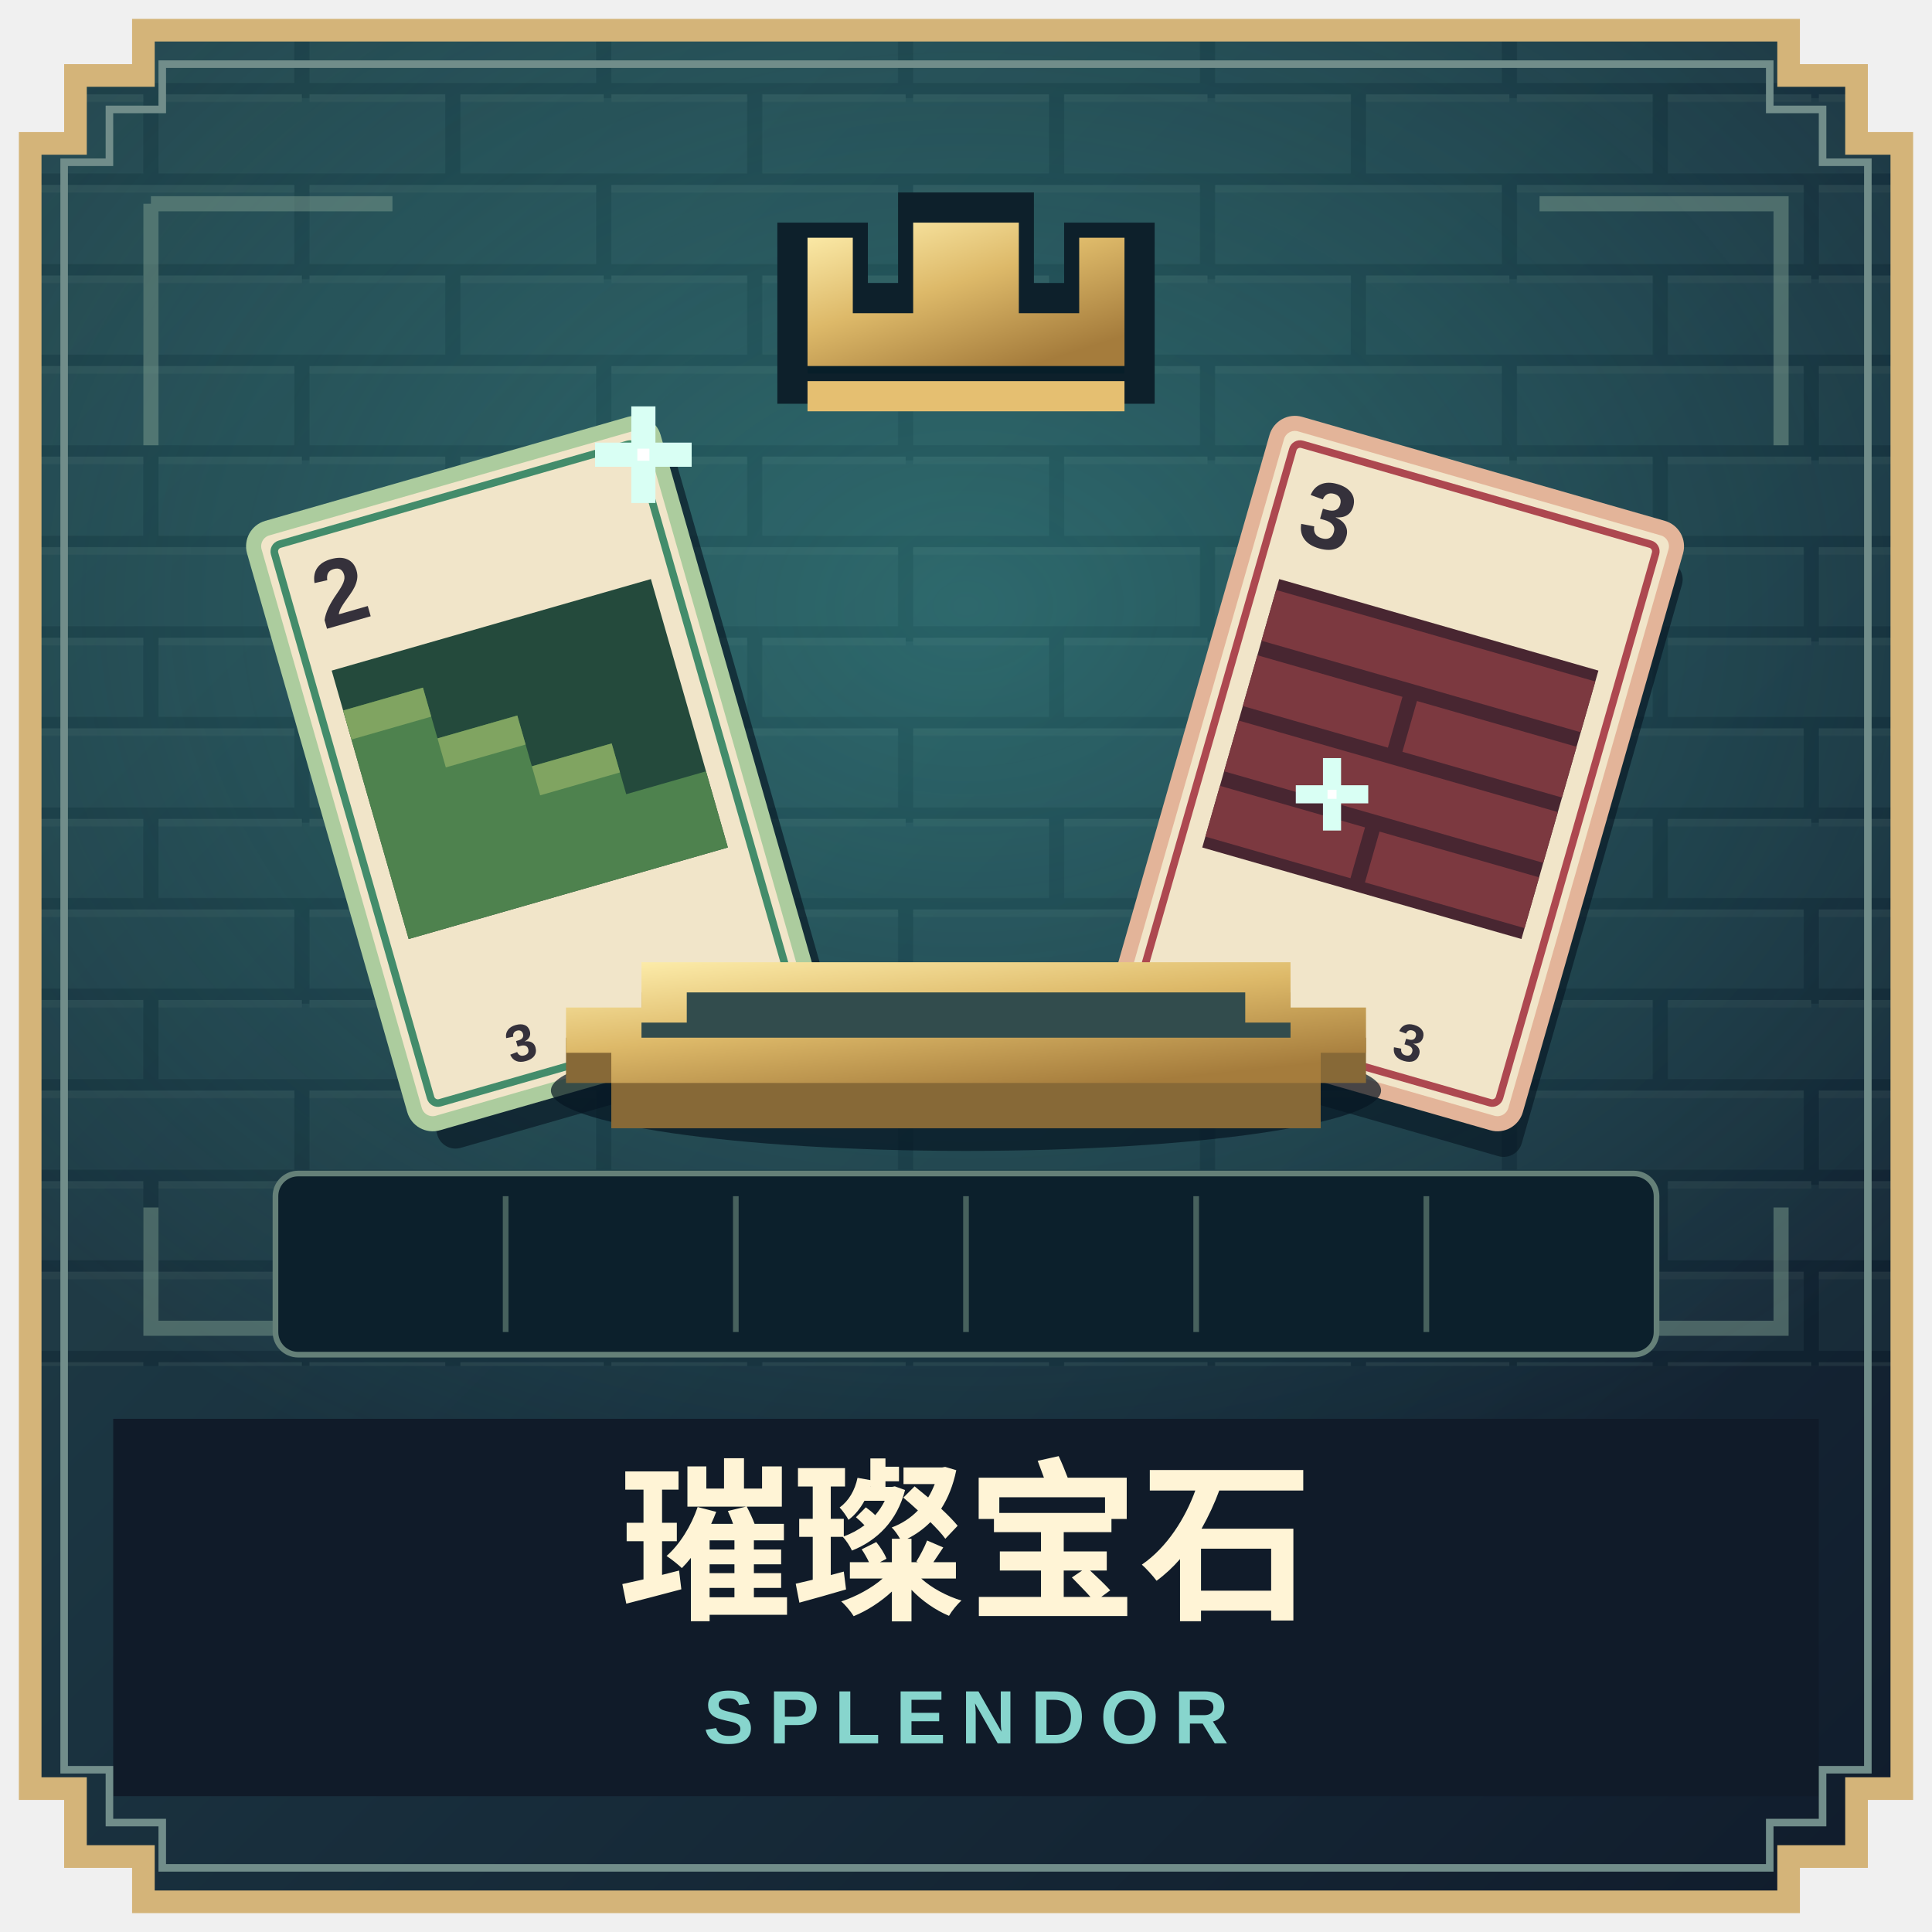
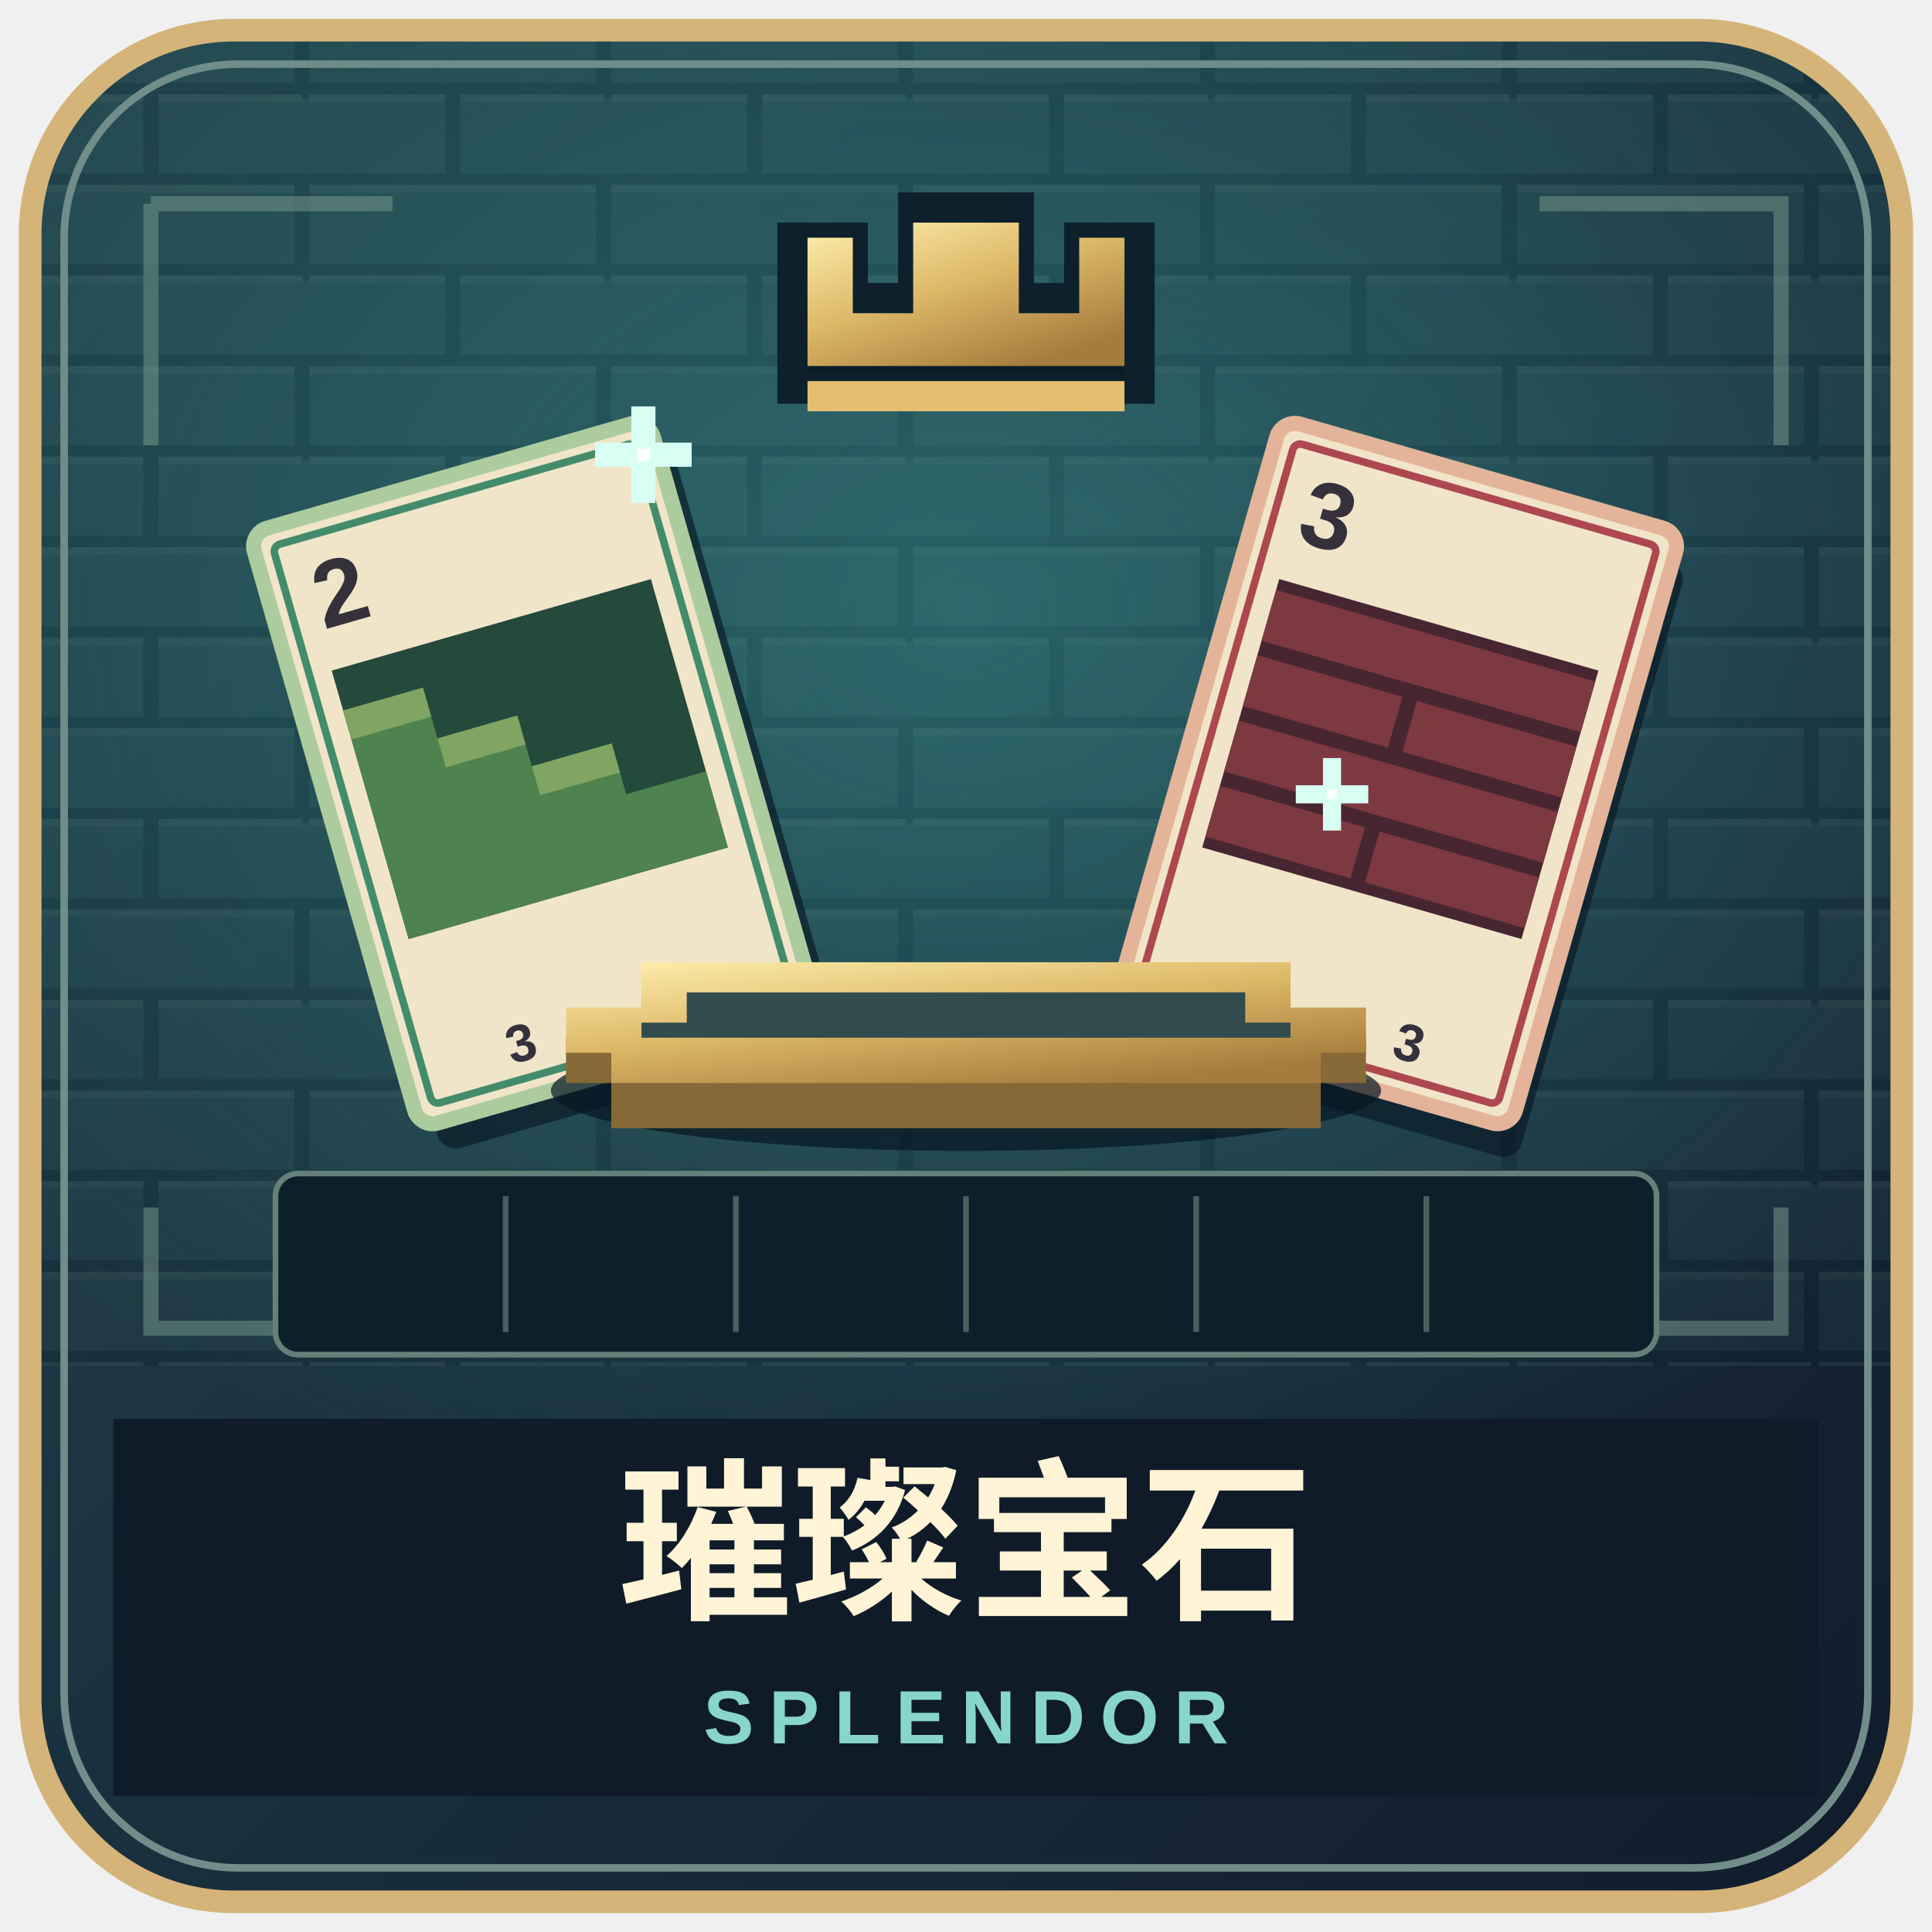
<svg xmlns="http://www.w3.org/2000/svg" width="1024" height="1024" viewBox="0 0 1024 1024" role="img" aria-labelledby="title desc">
  <defs>
    <linearGradient id="background" x2="1" y2="1">
      <stop stop-color="#244950" />
      <stop offset=".55" stop-color="#182e3c" />
      <stop offset="1" stop-color="#101b2b" />
    </linearGradient>
    <radialGradient id="light" cx=".5" cy=".4" r=".65">
      <stop stop-color="#55e5d4" stop-opacity=".28" />
      <stop offset="1" stop-color="#55e5d4" stop-opacity="0" />
    </radialGradient>
    <linearGradient id="gold" x2=".7" y2="1">
      <stop stop-color="#fff0af" />
      <stop offset=".5" stop-color="#ddb969" />
      <stop offset="1" stop-color="#a57c3c" />
    </linearGradient>
    <clipPath id="border">
-       <path d="M72 12H952V36H988V72H1012V952H988V988H952V1012H72V988H36V952H12V72H36V36H72Z" />
+       <rect x="12" y="12" width="1000" height="1000" rx="112" />
    </clipPath>
    <pattern id="stone" width="160" height="96" patternUnits="userSpaceOnUse">
      <path d="M0 0H160V96H0Z" fill="#091e2a" />
      <path d="M4 4H156V44H4ZM-76 52H76V92H-76ZM84 52H236V92H84Z" fill="#26404a" />
      <path d="M4 4H156M84 52H160M4 52H76" fill="none" stroke="#41585c" stroke-width="4" />
    </pattern>
    <g id="spark" fill="#d9fff4">
      <path d="M-8-32H8V-8H32V8H8V32H-8V8H-32V-8H-8Z" />
      <rect x="-4" y="-4" width="8" height="8" fill="#fff" />
    </g>
  </defs>
  <g clip-path="url(#border)">
    <rect width="1024" height="1024" fill="url(#background)" />
    <rect width="1024" height="724" fill="url(#stone)" opacity=".3" />
    <rect width="1024" height="800" fill="url(#light)" />
    <path d="M80 108H208M80 108V236M816 108H944V236M80 640V704H176M848 704H944V640" fill="none" stroke="#7b9c8d" stroke-width="8" opacity=".5" />
    <g transform="translate(173 246) rotate(-16 110 164)">
      <rect x="8" y="16" width="220" height="328" rx="10" fill="#071723" opacity=".65" />
      <rect width="220" height="328" rx="10" fill="#f1e5c9" stroke="#accc9e" stroke-width="8" />
      <rect x="10" y="10" width="200" height="308" rx="4" fill="none" stroke="#438c6b" stroke-width="4" />
      <text x="24" y="60" fill="#35313b" font-family="Arial,sans-serif" font-size="50" font-weight="700">2</text>
      <use href="#emerald" transform="translate(152 14) scale(3.3)" />
      <rect x="22" y="82" width="176" height="148" fill="#244a3c" />
      <path d="M22 104H66V132H110V160H154V188H198V230H22Z" fill="#4e824e" />
      <path d="M22 104H66V120H22ZM66 132H110V148H66ZM110 160H154V176H110Z" fill="#80a461" />
      <use href="#emerald" transform="translate(67 98) scale(5.6)" />
      <use href="#lapis_lazuli" transform="translate(44 246) scale(2.4)" />
      <use href="#redstone" transform="translate(136 246) scale(2.4)" />
      <text x="64" y="309" text-anchor="middle" fill="#35313b" font-family="Arial,sans-serif" font-size="28" font-weight="700">3</text>
      <text x="156" y="309" text-anchor="middle" fill="#35313b" font-family="Arial,sans-serif" font-size="28" font-weight="700">2</text>
    </g>
    <g transform="translate(630 246) rotate(16 110 164)">
      <rect x="8" y="16" width="220" height="328" rx="10" fill="#071723" opacity=".65" />
      <rect width="220" height="328" rx="10" fill="#f1e5c9" stroke="#e3b499" stroke-width="8" />
      <rect x="10" y="10" width="200" height="308" rx="4" fill="none" stroke="#ad4850" stroke-width="4" />
      <text x="24" y="60" fill="#35313b" font-family="Arial,sans-serif" font-size="50" font-weight="700">3</text>
      <use href="#redstone" transform="translate(152 14) scale(3.3)" />
      <rect x="22" y="82" width="176" height="148" fill="#482631" />
      <path d="M22 88H198V116H22ZM22 124H102V152H22ZM110 124H198V152H110ZM22 160H198V188H22ZM22 196H102V224H22ZM110 196H198V224H110Z" fill="#7c3940" />
      <use href="#redstone" transform="translate(67 98) scale(5.6)" />
      <use href="#diamond" transform="translate(44 246) scale(2.4)" />
      <use href="#coal" transform="translate(136 246) scale(2.4)" />
      <text x="64" y="309" text-anchor="middle" fill="#35313b" font-family="Arial,sans-serif" font-size="28" font-weight="700">4</text>
      <text x="156" y="309" text-anchor="middle" fill="#35313b" font-family="Arial,sans-serif" font-size="28" font-weight="700">3</text>
    </g>
    <path d="M420 126H452V158H484V110H540V158H572V126H604V206H420Z" fill="#071e29" stroke="#0d202b" stroke-width="16" />
    <path d="M428 126H452V166H484V118H540V166H572V126H596V194H428Z" fill="url(#gold)" />
    <rect x="428" y="202" width="168" height="16" fill="#e5bf71" />
    <ellipse cx="512" cy="578" rx="220" ry="32" fill="#061622" opacity=".7" />
    <path d="M340 526H684V550H724V574H700V598H324V574H300V550H340Z" fill="#876937" />
    <path d="M340 510H684V534H724V558H700V574H324V558H300V534H340Z" fill="url(#gold)" />
    <path d="M364 526H660V542H684V550H340V542H364Z" fill="#324c4d" />
    <use href="#diamond" transform="translate(330 236) scale(23)" />
    <use href="#spark" transform="translate(341 241) scale(.8)" />
    <use href="#spark" transform="translate(706 421) scale(.6)" />
    <rect x="146" y="622" width="732" height="96" rx="12" fill="#0c202c" stroke="#658078" stroke-width="3" />
    <path d="M268 634V706M390 634V706M512 634V706M634 634V706M756 634V706" stroke="#47615d" stroke-width="3" />
    <use href="#diamond" transform="translate(171 633) scale(4.5)" />
    <use href="#lapis_lazuli" transform="translate(293 633) scale(4.5)" />
    <use href="#emerald" transform="translate(415 633) scale(4.5)" />
    <use href="#redstone" transform="translate(537 633) scale(4.5)" />
    <use href="#coal" transform="translate(659 633) scale(4.5)" />
    <use href="#gold_ingot" transform="translate(781 633) scale(4.5)" />
    <path d="M60 752H964V952H60Z" fill="#101b29" />
    <path d="M60 752H964" stroke="url(#gold)" stroke-width="8" />
    <text x="512" y="851" text-anchor="middle" font-family="Microsoft YaHei,Noto Sans CJK SC,sans-serif" font-size="92" font-weight="700" fill="#fff4d6">璀璨宝石</text>
    <text x="512" y="924" text-anchor="middle" font-family="Arial,sans-serif" font-size="40" font-weight="700" letter-spacing="8" fill="#87d5cd">SPLENDOR</text>
  </g>
-   <path d="M76 16H948V40H984V76H1008V948H984V984H948V1008H76V984H40V948H16V76H40V40H76Z" fill="none" stroke="#d4b479" stroke-width="12" />
-   <path d="M86 34H938V58H966V86H990V938H966V966H938V990H86V966H58V938H34V86H58V58H86Z" fill="none" stroke="#718d8a" stroke-width="4" />
+   <rect x="16" y="16" width="992" height="992" rx="108" fill="none" stroke="#d4b479" stroke-width="12" />
+   <rect x="34" y="34" width="956" height="956" rx="92" fill="none" stroke="#718d8a" stroke-width="4" />
</svg>
